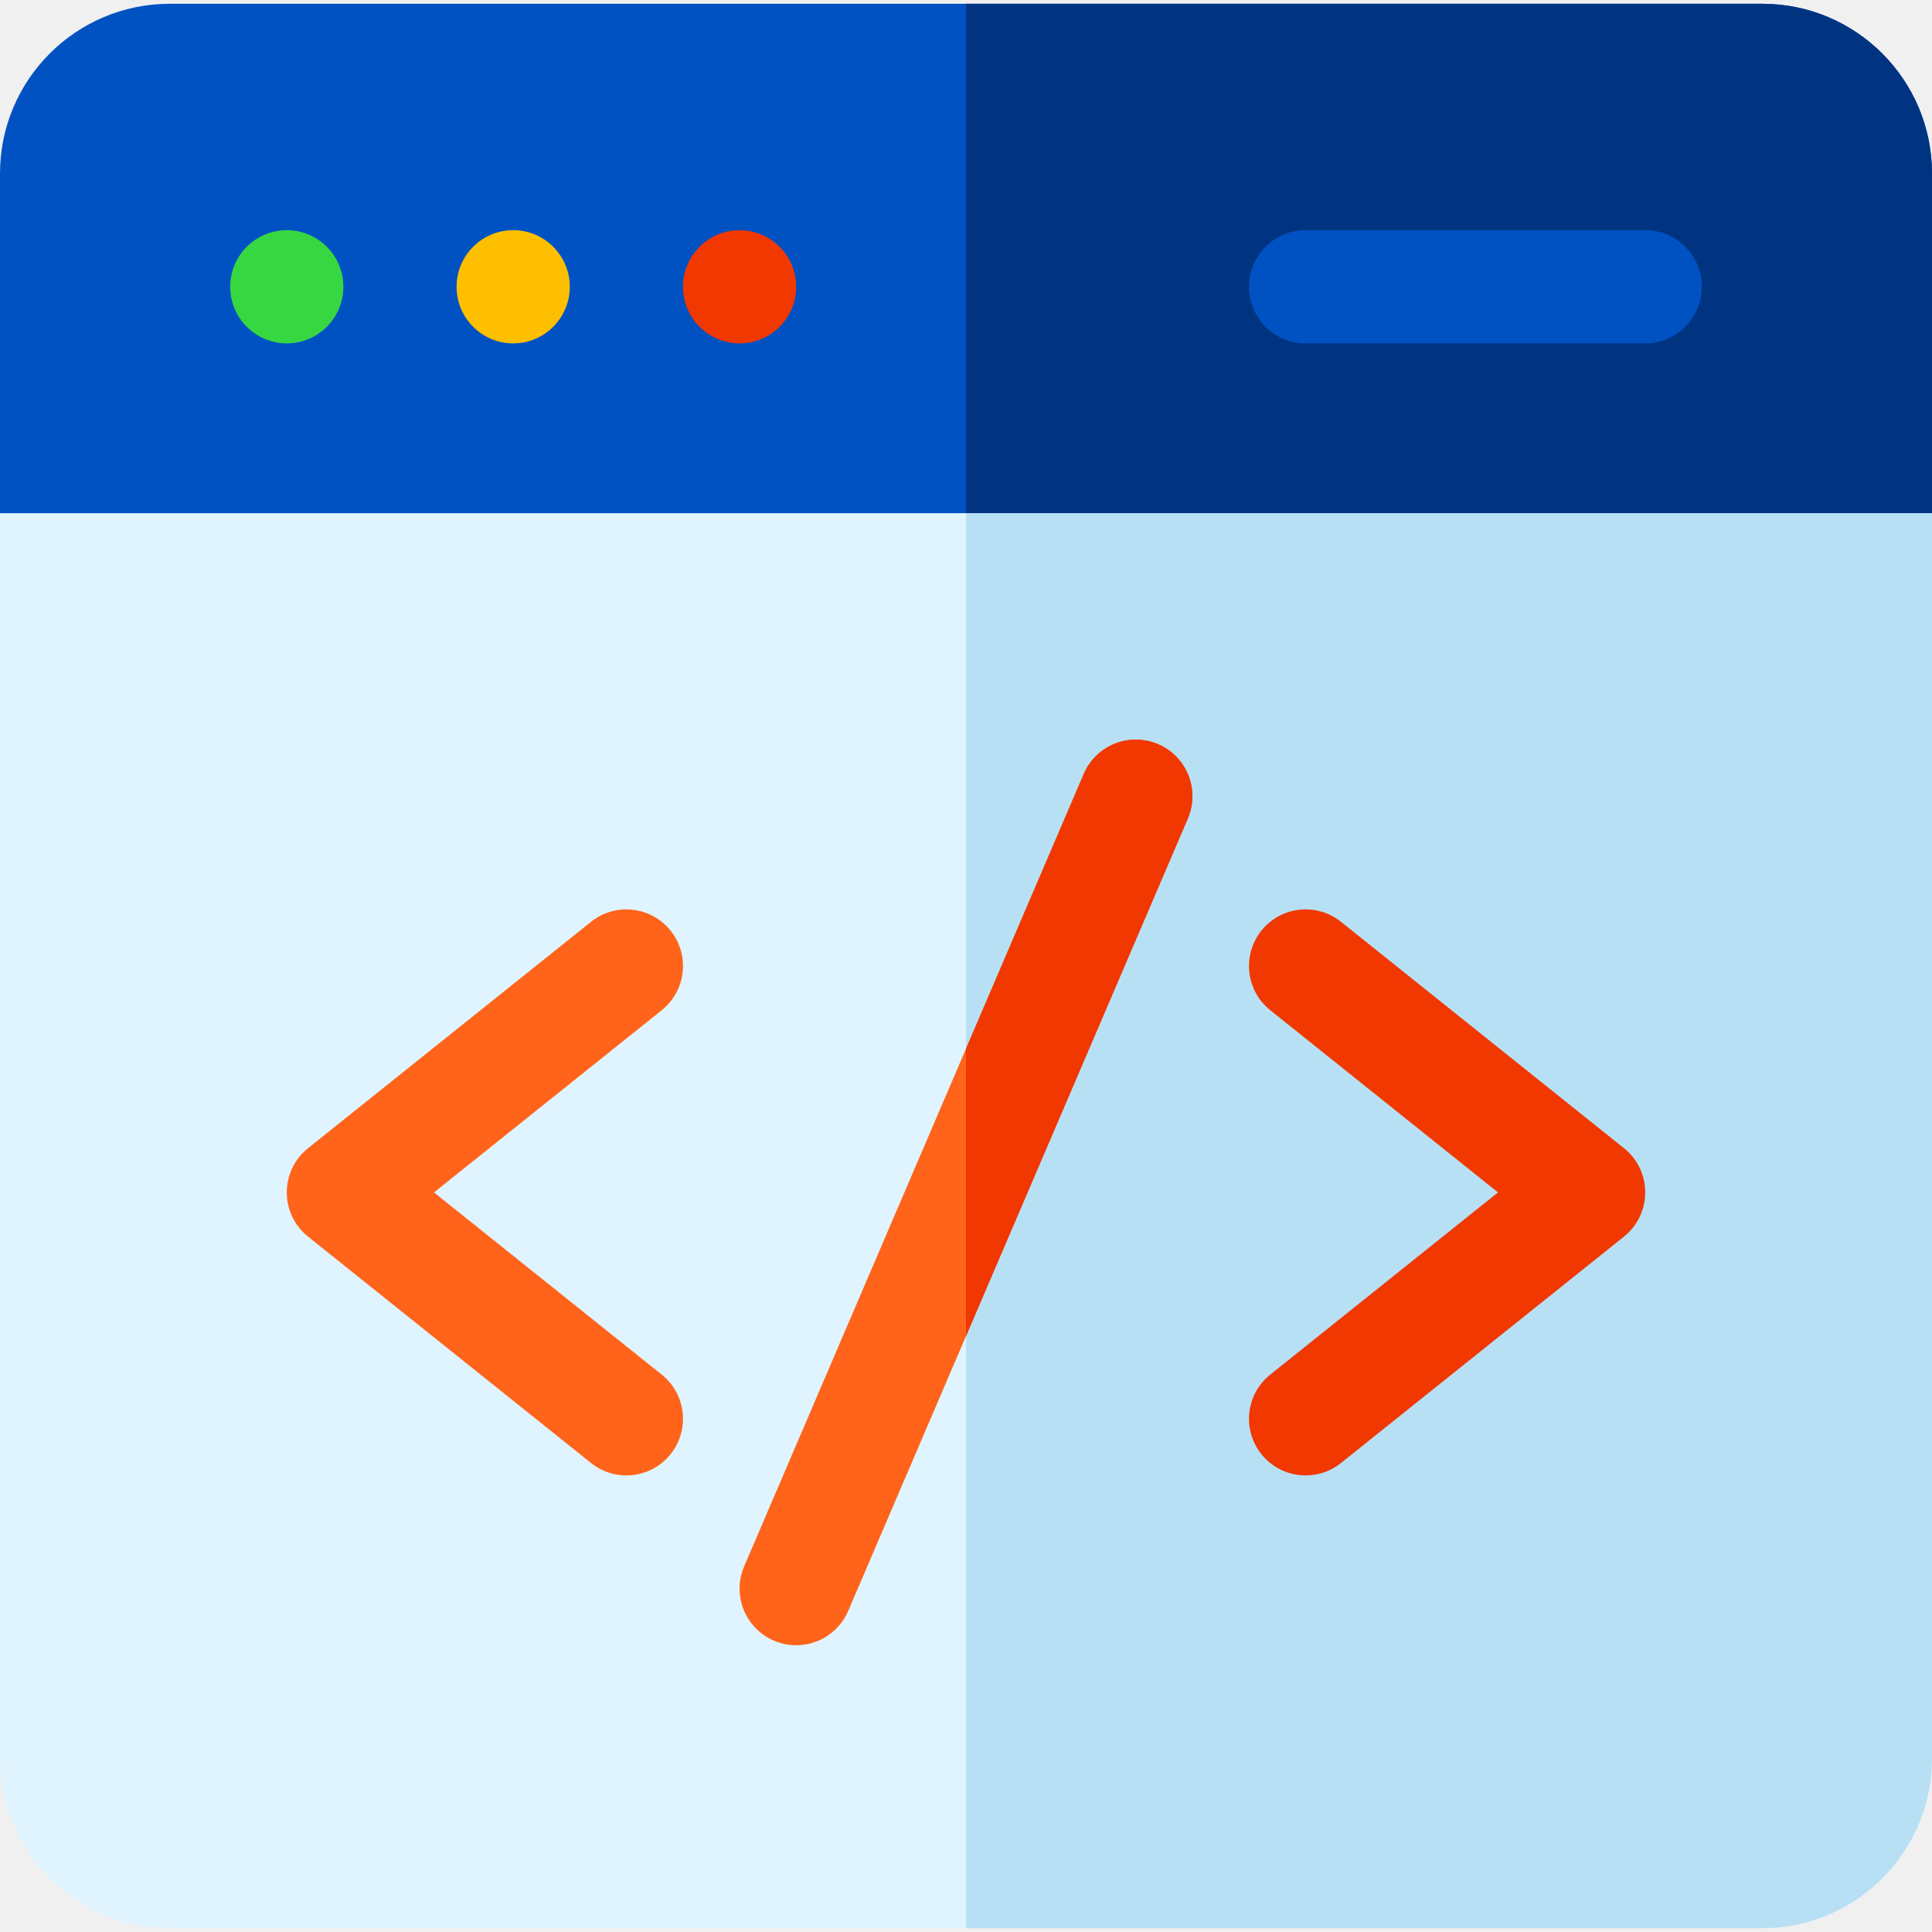
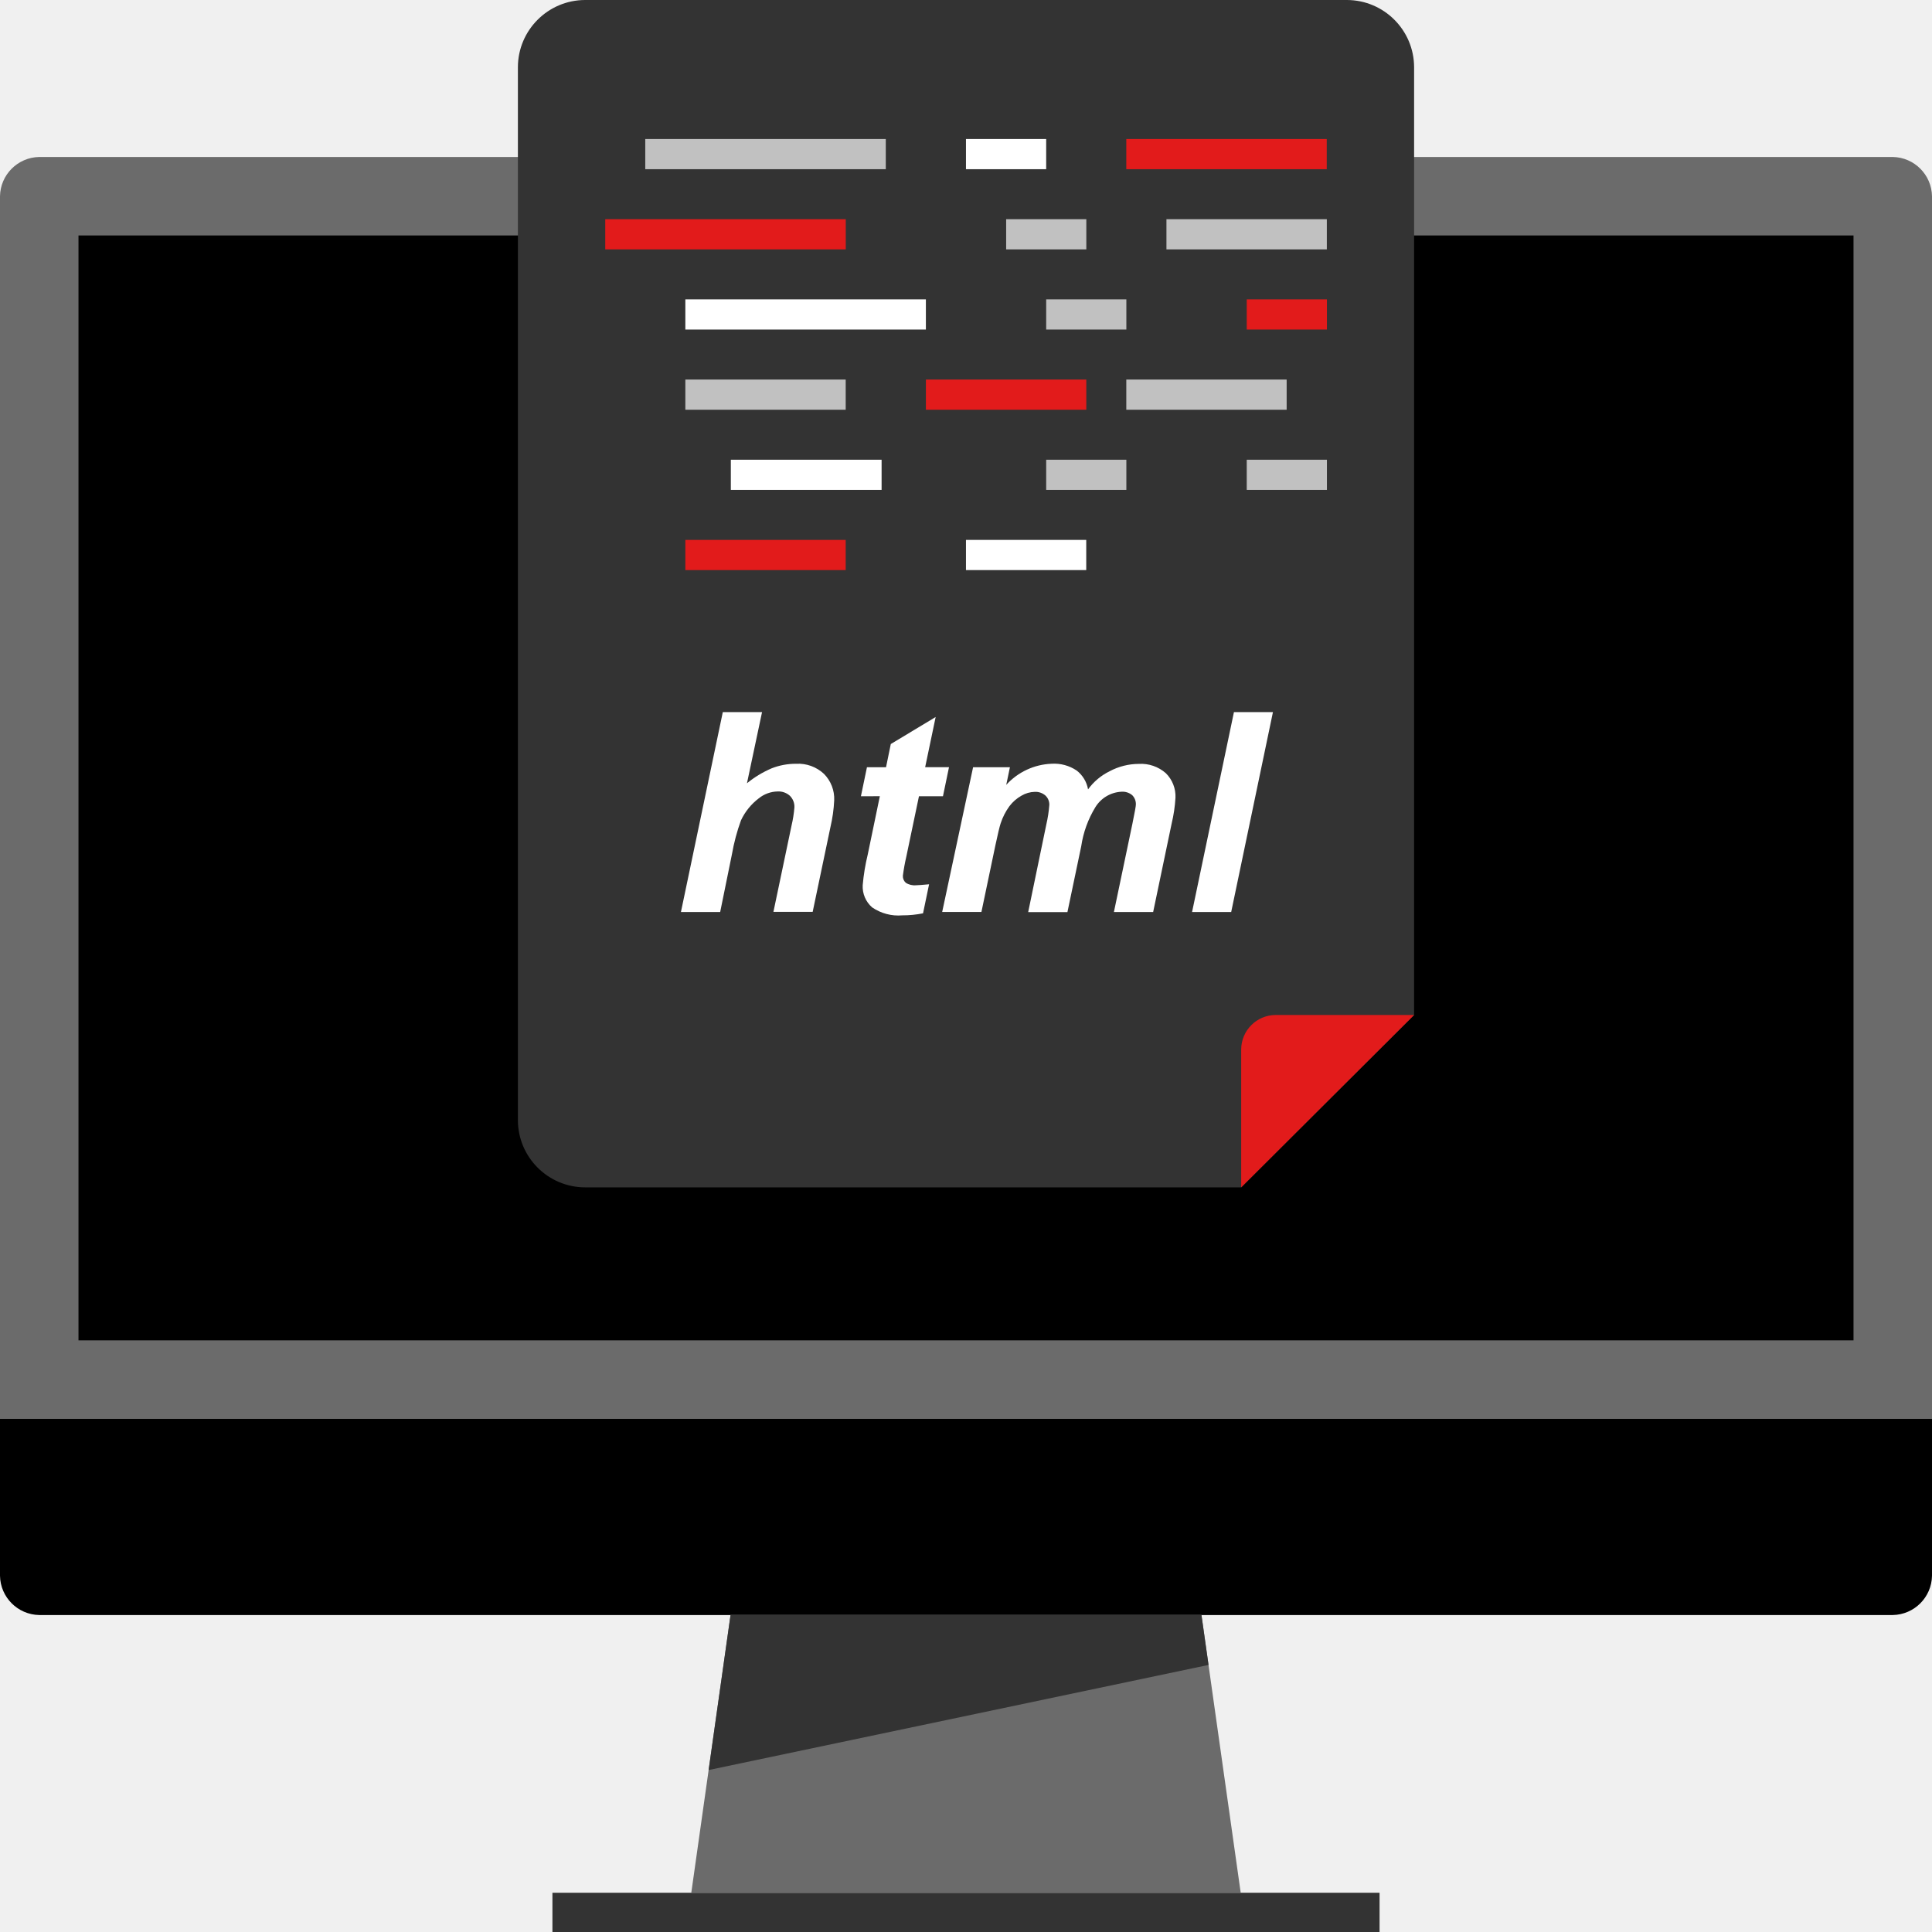
- <svg xmlns="http://www.w3.org/2000/svg" id="Capa_1" enable-background="new 0 0 512 512" height="512" viewBox="0 0 512 512" width="512">
-   <path d="m512 46c0-24.853-20.147-45-45-45h-422c-24.853 0-45 20.147-45 45v90l10 10h492c3.905-3.905 6.095-6.095 10-10z" fill="#0052c2" />
-   <path d="m512 46v90c-3.91 3.91-6.09 6.09-10 10h-246v-145h211c24.85 0 45 20.15 45 45z" fill="#003481" />
-   <path d="m436 61h-90c-8.284 0-15 6.716-15 15s6.716 15 15 15h90c8.284 0 15-6.716 15-15s-6.716-15-15-15z" fill="#0052c2" />
-   <circle cx="196" cy="76" fill="#f03800" r="15" />
-   <circle cx="136" cy="76" fill="#fdbf00" r="15" />
-   <circle cx="76" cy="76" fill="#37d742" r="15" />
-   <path d="m0 136v330c0 24.813 20.187 45 45 45h422c24.813 0 45-20.187 45-45v-330z" fill="#e0f4ff" />
-   <path d="m512 136v330c0 24.81-20.19 45-45 45h-211v-375z" fill="#b8e0f5" />
-   <path d="m306.909 197.213c-7.614-3.263-16.433.264-19.696 7.878l-90 210c-3.264 7.614.264 16.433 7.878 19.696 7.617 3.264 16.434-.266 19.696-7.878l90-210c3.264-7.615-.264-16.433-7.878-19.696z" fill="#ff641a" />
-   <path d="m314.79 216.91-58.79 137.18v-76.18l31.21-72.82c3.27-7.61 12.08-11.14 19.7-7.88 7.61 3.27 11.14 12.08 7.88 19.7z" fill="#f03800" />
-   <path d="m175.37 364.287-60.358-48.287 60.358-48.287c6.47-5.175 7.518-14.614 2.343-21.083-5.176-6.469-14.617-7.517-21.083-2.342l-75 60c-7.499 5.997-7.504 17.424 0 23.426l75 60c6.469 5.176 15.91 4.126 21.083-2.342 5.175-6.471 4.127-15.91-2.343-21.085z" fill="#ff641a" />
-   <path d="m430.37 304.287-75-60c-6.469-5.176-15.909-4.127-21.083 2.342-5.175 6.469-4.127 15.909 2.343 21.083l60.358 48.288-60.358 48.287c-6.47 5.175-7.518 14.614-2.343 21.083 5.182 6.476 14.623 7.512 21.083 2.342l75-60c7.499-5.997 7.504-17.423 0-23.425z" fill="#f03800" />
+ <svg xmlns="http://www.w3.org/2000/svg" version="1.1" id="Layer_1" x="0px" y="0px" viewBox="0 0 512 512" style="enable-background:new 0 0 512 512;" xml:space="preserve">
+   <path style="fill:#6B6B6B;" d="M0,376V52c0.104-5.704,4.696-10.296,10.4-10.4h491.2c5.704,0.104,10.296,4.696,10.4,10.4v324H0z" />
+   <path d="M512,376v41.6c-0.104,5.704-4.696,10.296-10.4,10.4H10.4c-5.704-0.104-10.296-4.696-10.4-10.4V376H512z" />
+   <rect x="146.4" y="501.6" style="fill:#333333;" width="219.2" height="10.4" />
+   <polygon style="fill:#6B6B6B;" points="328.8,501.6 183.2,501.6 193.6,428 318.4,428 " />
+   <rect x="20.8" y="62.4" width="470.4" height="292.8" />
+   <g>
+     <polygon style="fill:#333333;" points="318.4,428 193.6,428 187.792,469.08 320.272,441.224  " />
+     <path style="fill:#333333;" d="M328.928,314.664H155.056c-9.824-0.024-17.784-7.984-17.808-17.808V17.808   C137.272,7.984,145.232,0.024,155.056,0h201.888c9.824,0.024,17.784,7.984,17.808,17.808v251.2" />
+   </g>
+   <path style="fill:#E21B1B;" d="M328.928,278.12v36.552l45.824-45.688h-36.688C333.024,269,328.944,273.08,328.928,278.12z" />
+   <rect x="255.992" y="143.08" style="fill:#FFFFFF;" width="31.872" height="8" />
+   <rect x="181.624" y="143.08" style="fill:#E21B1B;" width="42.496" height="8" />
+   <rect x="181.624" y="100.584" style="fill:#C1C1C1;" width="42.496" height="8" />
+   <rect x="245.376" y="100.584" style="fill:#E21B1B;" width="42.504" height="8" />
+   <g>
+     <rect x="298.48" y="100.584" style="fill:#C1C1C1;" width="42.496" height="8" />
+     <rect x="330.4" y="121.832" style="fill:#C1C1C1;" width="21.248" height="8" />
+     <rect x="277.248" y="121.832" style="fill:#C1C1C1;" width="21.248" height="8" />
+   </g>
+   <rect x="193.68" y="121.832" style="fill:#FFFFFF;" width="39.952" height="8" />
+   <rect x="330.4" y="79.336" style="fill:#E21B1B;" width="21.248" height="8" />
+   <rect x="277.248" y="79.336" style="fill:#C1C1C1;" width="21.248" height="8" />
+   <rect x="181.624" y="79.336" style="fill:#FFFFFF;" width="63.744" height="8" />
+   <rect x="298.48" y="36.84" style="fill:#E21B1B;" width="53.12" height="8" />
+   <rect x="255.992" y="36.84" style="fill:#FFFFFF;" width="21.256" height="8" />
+   <g>
+     <rect x="171" y="36.84" style="fill:#C1C1C1;" width="63.744" height="8" />
+     <rect x="309.12" y="58.088" style="fill:#C1C1C1;" width="42.504" height="8" />
+     <rect x="266.64" y="58.088" style="fill:#C1C1C1;" width="21.248" height="8" />
+   </g>
+   <rect x="160.4" y="58.088" style="fill:#E21B1B;" width="63.736" height="8" />
+   <g>
+     <path style="fill:#FFFFFF;" d="M190.856,241.688h-10.4l11.096-52.976h10.4l-4,18.864c1.984-1.624,4.184-2.952,6.536-3.96   c2.072-0.816,4.28-1.224,6.504-1.208c2.72-0.152,5.376,0.816,7.368,2.672c1.84,1.856,2.824,4.4,2.712,7.008   c-0.112,2.416-0.456,4.808-1.008,7.16l-4.696,22.4h-10.4l4.8-22.872c0.376-1.576,0.624-3.184,0.76-4.8   c0.056-1.144-0.376-2.256-1.184-3.072c-0.888-0.8-2.056-1.224-3.248-1.16c-1.816,0.032-3.576,0.664-4.992,1.808   c-2.032,1.536-3.656,3.544-4.736,5.848c-1.064,2.92-1.864,5.936-2.4,9L190.856,241.688z" />
+     <path style="fill:#FFFFFF;" d="M228.152,211.016l1.6-7.696h5.056l1.264-6.144l11.888-7.16l-2.784,13.296h6.32l-1.6,7.696h-6.36   l-3.368,16.08c-0.384,1.648-0.68,3.312-0.896,4.984c-0.04,0.704,0.24,1.392,0.76,1.864c0.808,0.528,1.784,0.76,2.744,0.664   c0.464,0,1.6-0.088,3.44-0.256l-1.6,7.696c-1.808,0.36-3.648,0.544-5.496,0.536c-2.832,0.248-5.656-0.504-8-2.112   c-1.688-1.472-2.608-3.632-2.496-5.872c0.24-2.752,0.688-5.48,1.344-8.168l3.2-15.424L228.152,211.016z" />
+     <path style="fill:#FFFFFF;" d="M257.88,203.32h9.76l-0.976,4.68c3.088-3.4,7.408-5.416,12-5.6c2.368-0.152,4.712,0.48,6.68,1.808   c1.584,1.232,2.656,3.008,3,4.984c1.48-2.04,3.448-3.688,5.712-4.8c2.376-1.272,5.04-1.944,7.736-1.952   c2.616-0.16,5.192,0.728,7.16,2.456c1.736,1.712,2.664,4.072,2.56,6.504c-0.136,2.312-0.472,4.608-1.016,6.864l-4.896,23.424h-10.4   l4.912-23.448c0.6-2.944,0.904-4.608,0.904-4.992c0.048-0.936-0.304-1.848-0.96-2.512c-0.8-0.672-1.832-1-2.872-0.92   c-2.832,0.144-5.408,1.672-6.896,4.088c-1.944,3.176-3.216,6.712-3.76,10.4l-3.648,17.416h-10.4l4.8-23.2   c0.4-1.712,0.664-3.448,0.8-5.2c0.032-0.944-0.344-1.848-1.032-2.496c-0.784-0.68-1.8-1.032-2.832-0.976   c-1.232,0.032-2.44,0.376-3.504,1.008c-1.248,0.696-2.336,1.648-3.2,2.784c-1.008,1.384-1.792,2.92-2.328,4.552   c-0.288,0.872-0.76,2.832-1.408,5.888l-3.688,17.6h-10.4L257.88,203.32z" />
+     <path style="fill:#FFFFFF;" d="M315.912,241.688l11.096-52.976h10.336l-11.064,52.976H315.912z" />
+   </g>
+   <g>
+ </g>
+   <g>
+ </g>
+   <g>
+ </g>
+   <g>
+ </g>
+   <g>
+ </g>
+   <g>
+ </g>
+   <g>
+ </g>
+   <g>
+ </g>
+   <g>
+ </g>
+   <g>
+ </g>
+   <g>
+ </g>
+   <g>
+ </g>
+   <g>
+ </g>
+   <g>
+ </g>
+   <g>
+ </g>
</svg>
